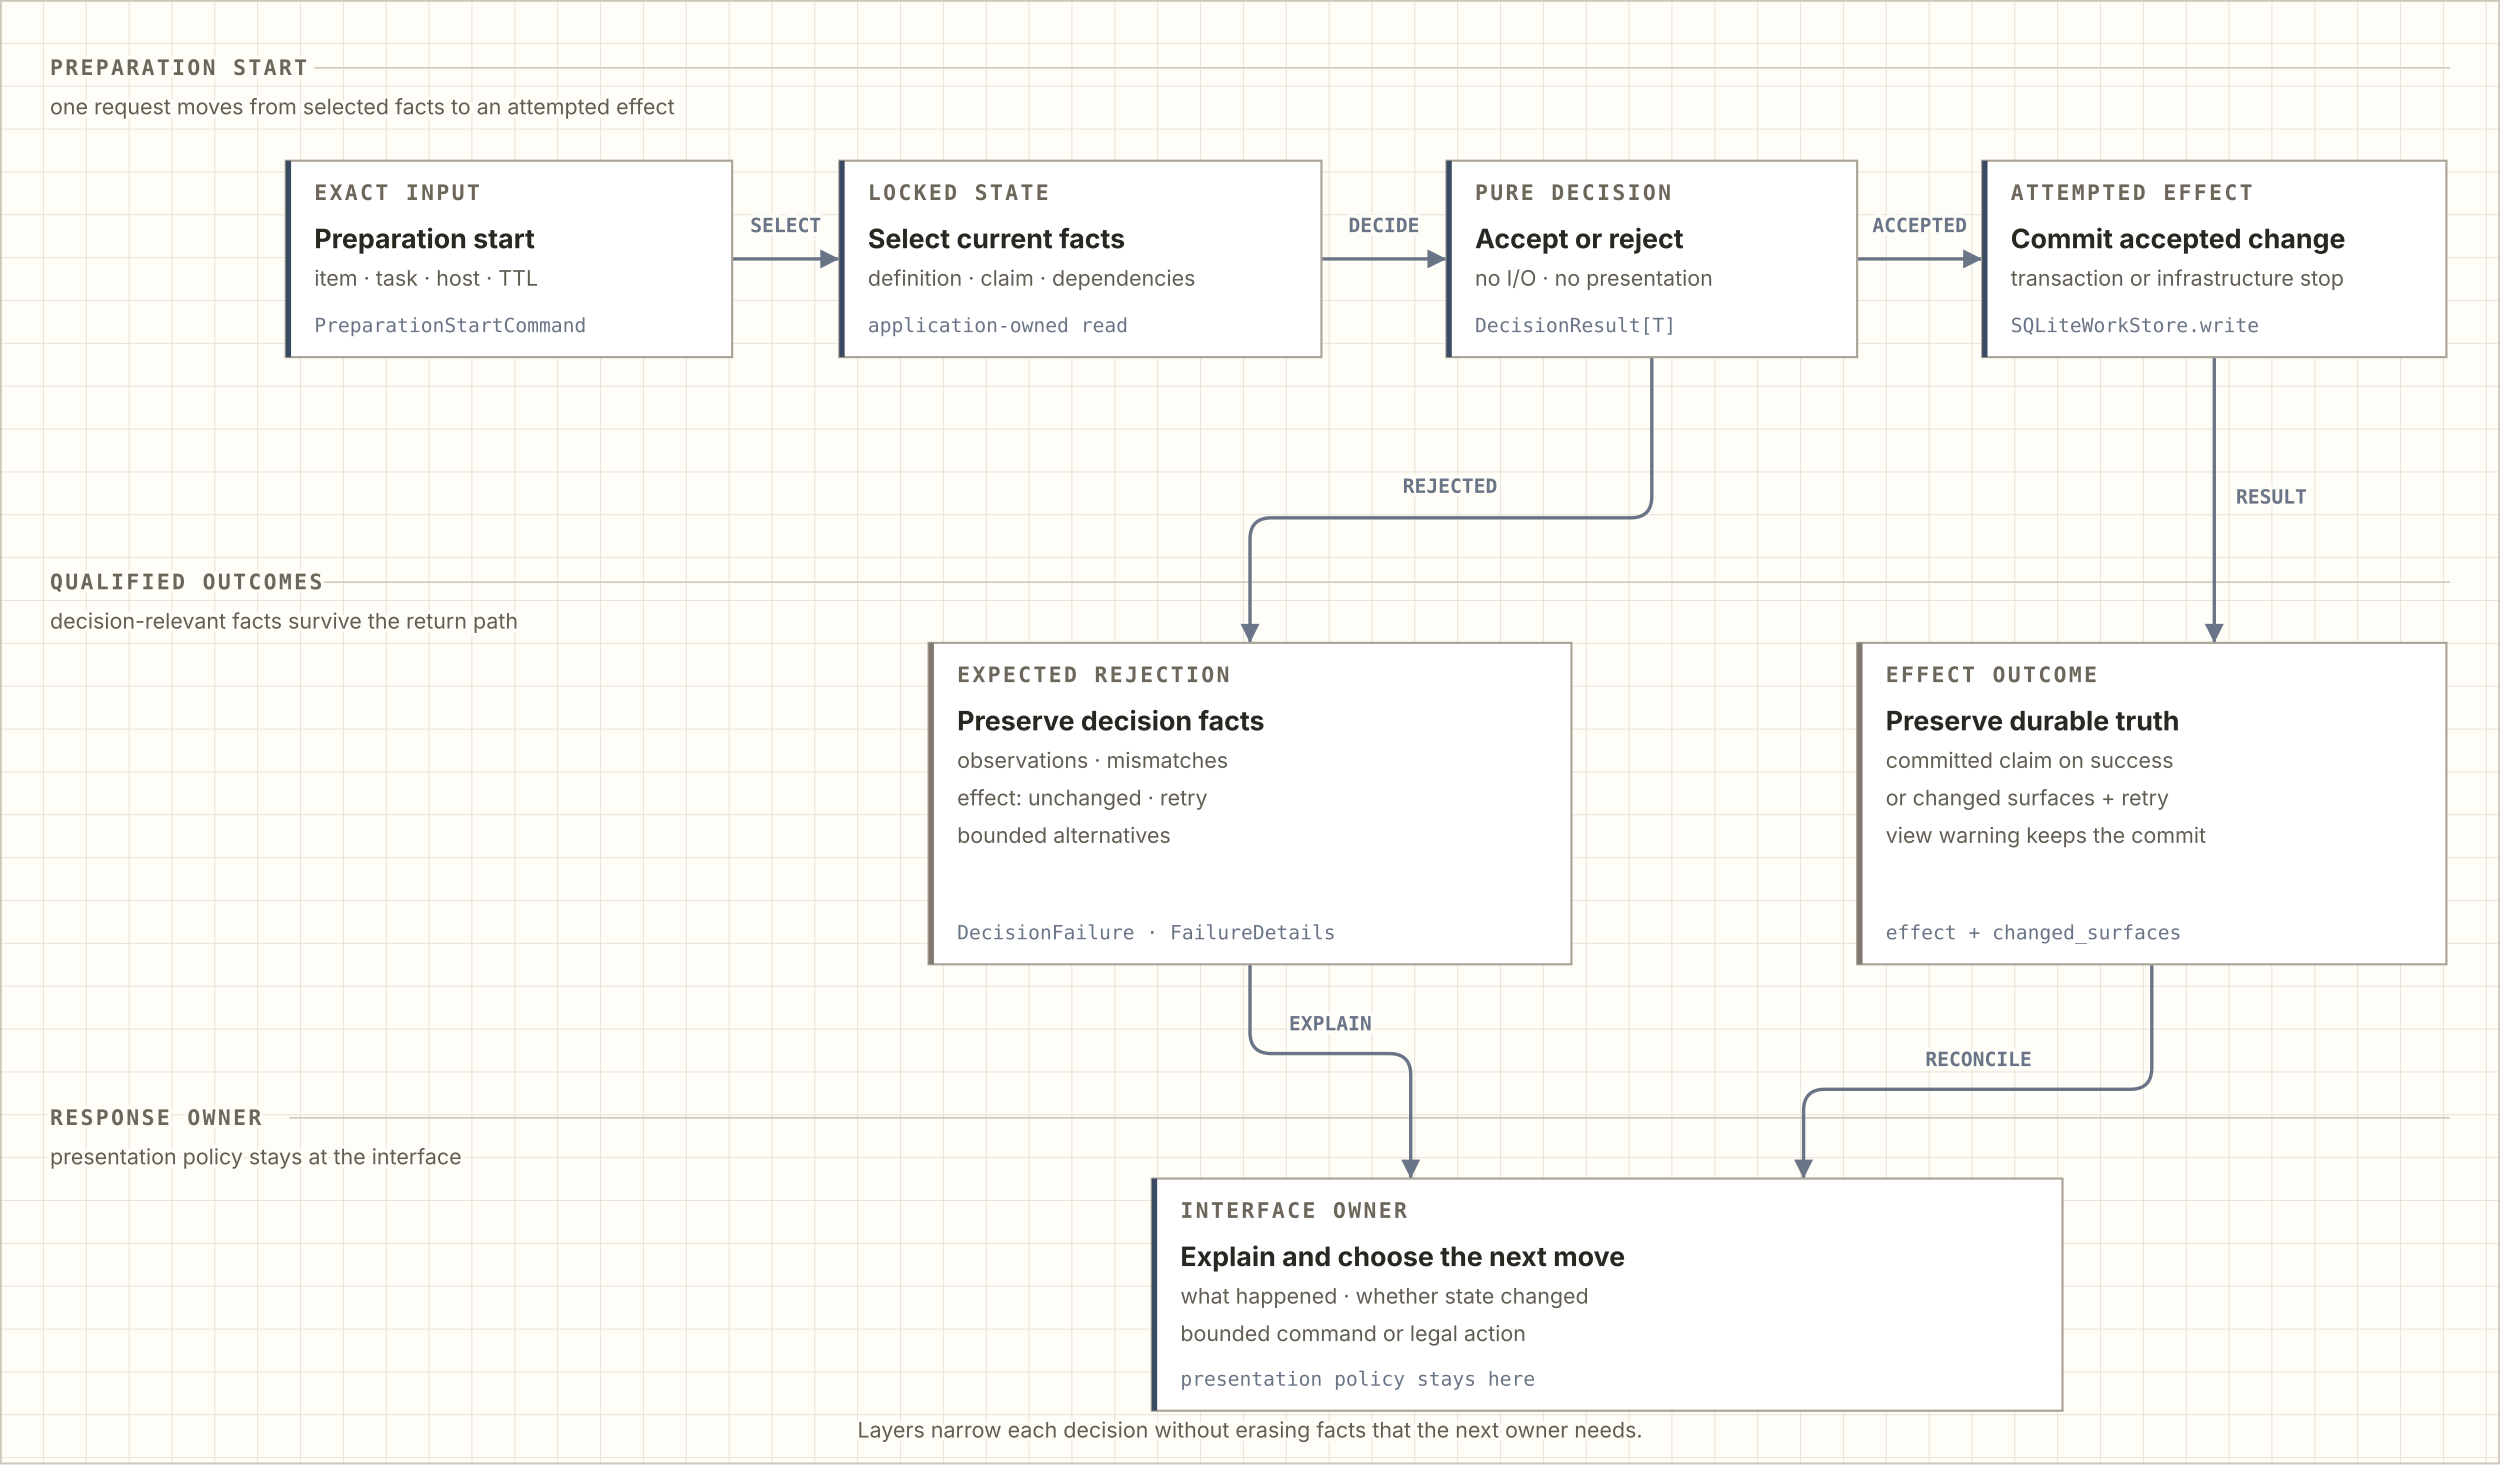
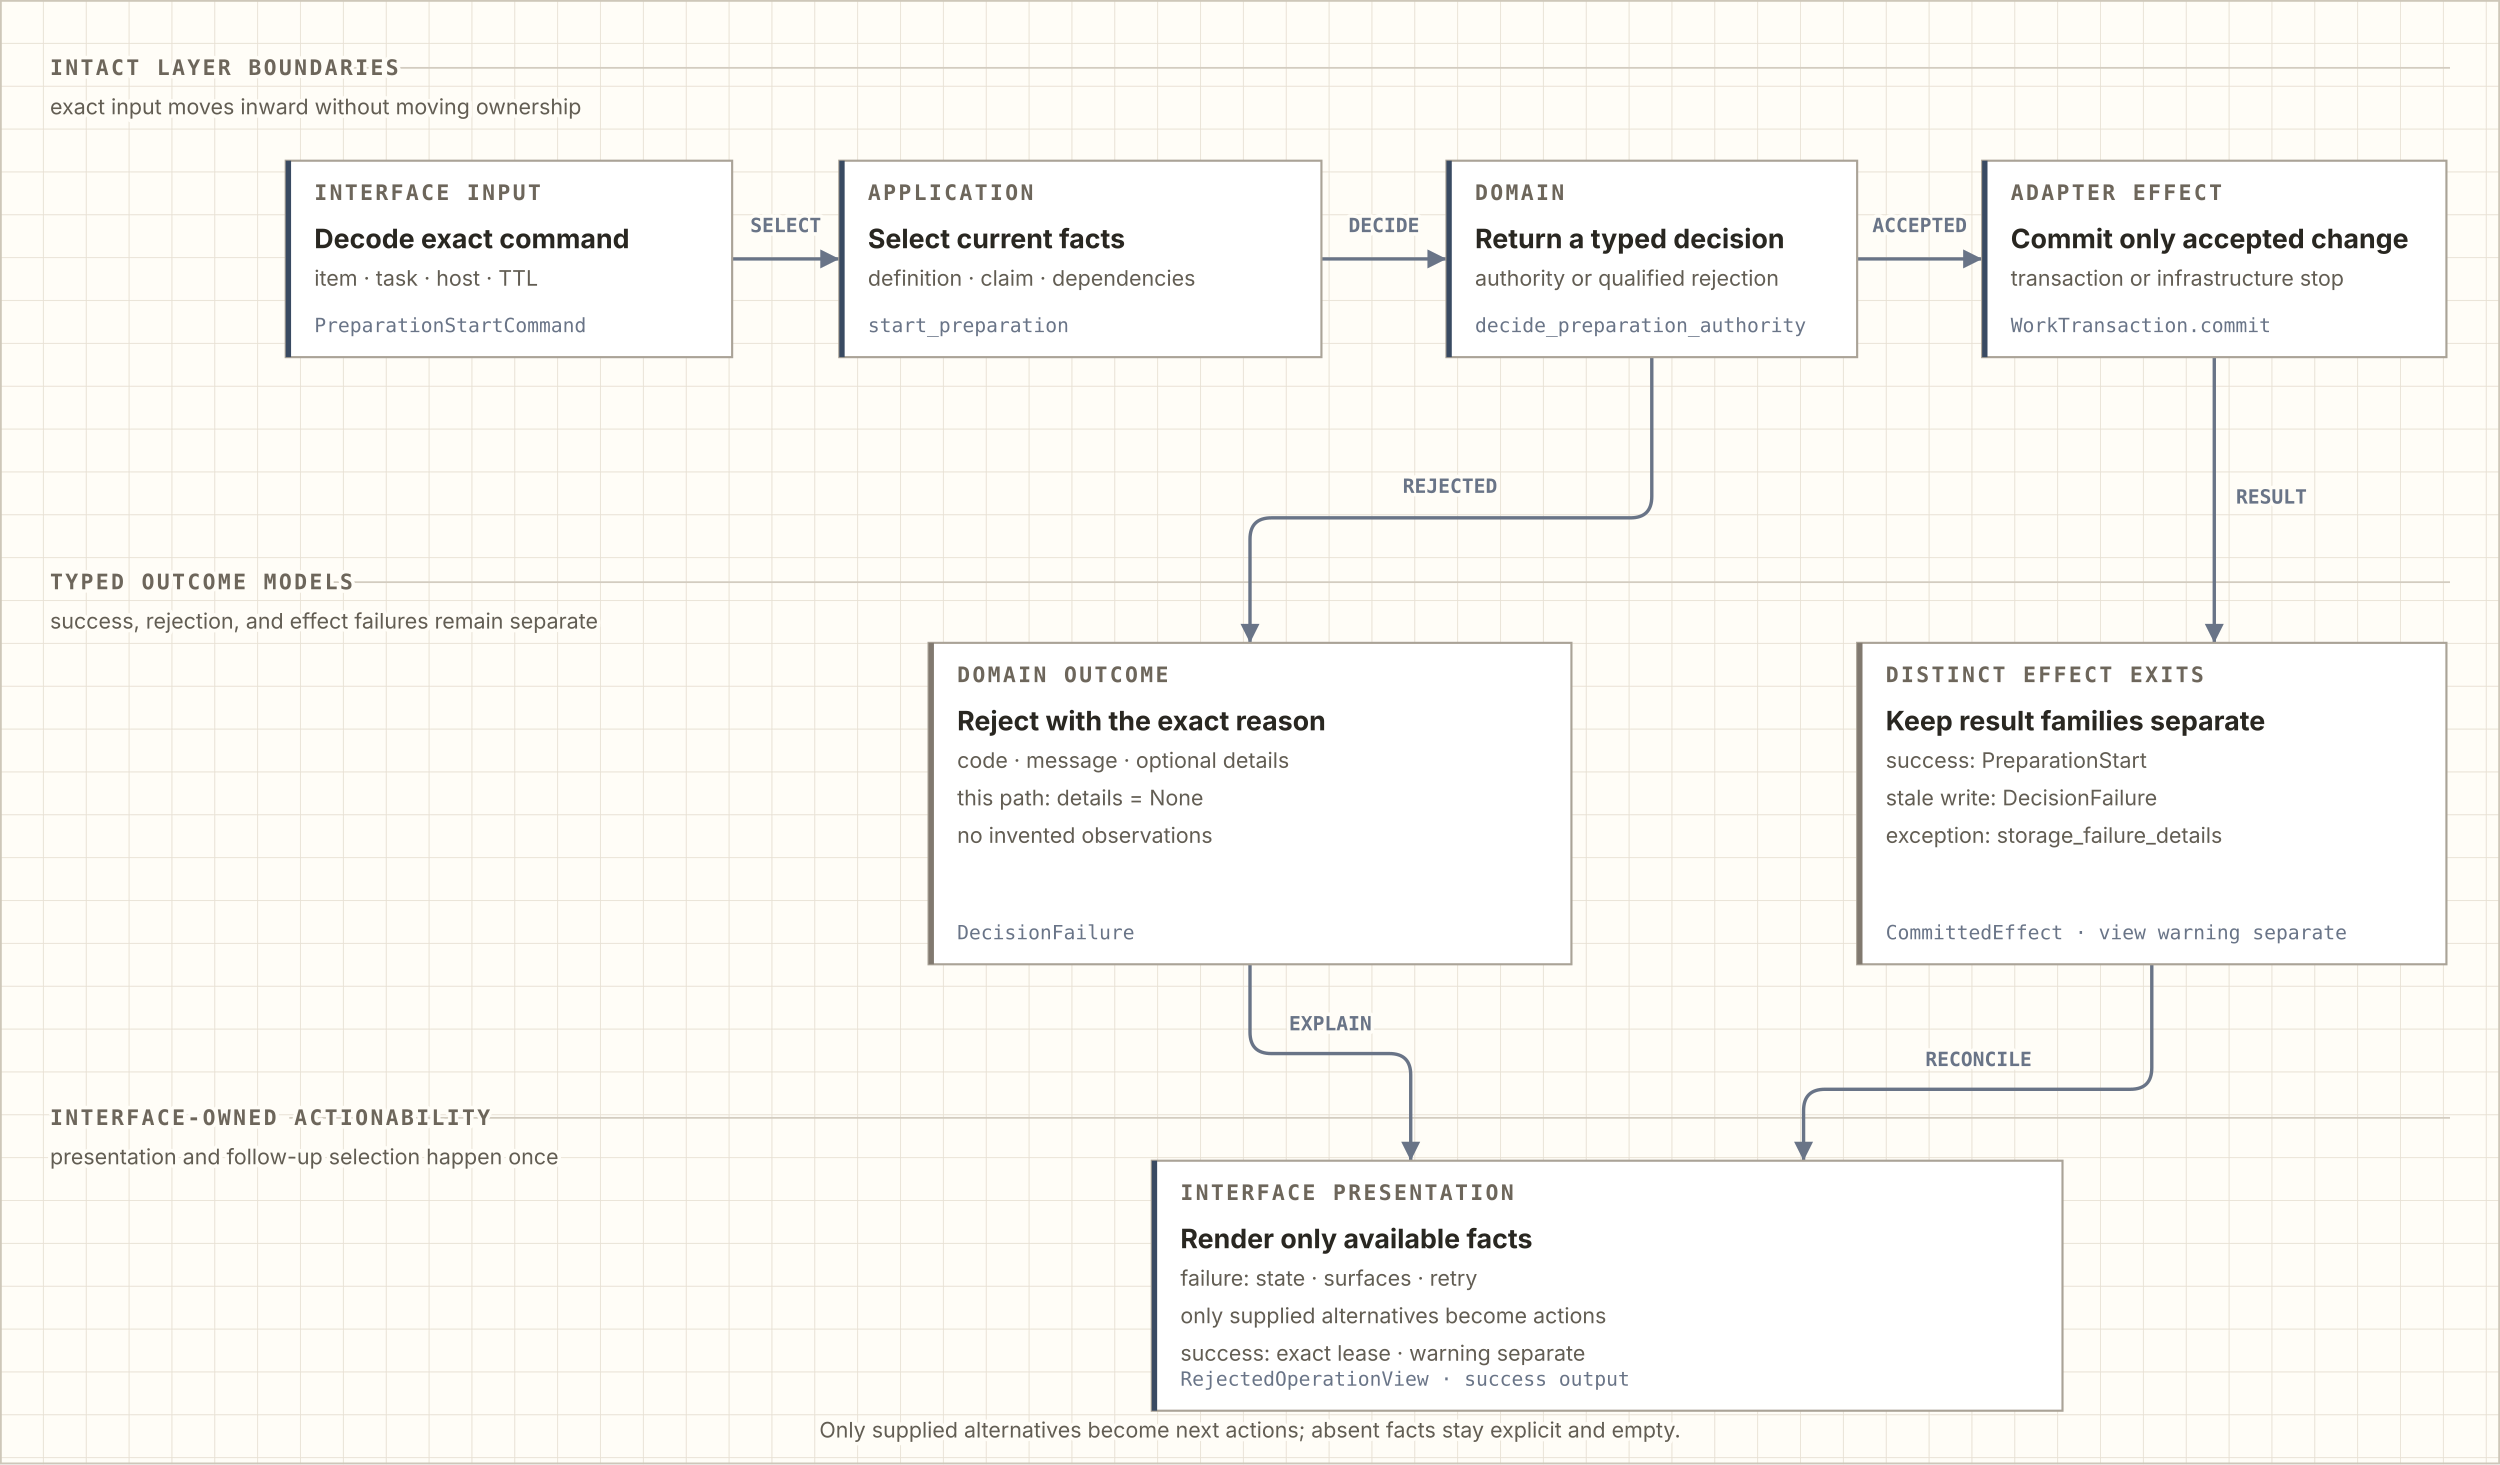
<svg xmlns="http://www.w3.org/2000/svg" role="img" aria-labelledby="title description" viewBox="0 0 1400 820">
  <defs>
    <pattern id="grid" width="24" height="24" patternUnits="userSpaceOnUse">
      <path d="M24 0H0V24" fill="none" stroke="#e8e1d5" stroke-width="1" />
    </pattern>
    <marker id="arrow" viewBox="0 0 10 10" refX="9" refY="5" markerWidth="7" markerHeight="7" orient="auto">
      <path d="M1 1L9 5L1 9Z" fill="#697487" />
    </marker>
    <style>
      text { font-family: ui-sans-serif, system-ui, -apple-system, BlinkMacSystemFont, "Segoe UI", sans-serif; fill: #292721; }
      .section-label, .box-label, .box-meta, .connector-label, .note-meta { font-family: ui-monospace, SFMono-Regular, Menlo, monospace; }
      .section-label, .box-label { font-size: 12px; font-weight: 700; letter-spacing: 0.11em; fill: #6d665b; }
      .section-subtitle { font-size: 12px; fill: #625d53; }
      .guide { stroke: #d3ccc0; stroke-width: 1; }
      .connector { fill: none; stroke: #697487; stroke-width: 1.9; stroke-linecap: round; }
      .connector-label { font-size: 11px; font-weight: 700; fill: #697487; }
      .box { fill: #fff; stroke: #aaa397; stroke-width: 1.2; }
      .box-title { font-size: 15px; font-weight: 700; }
      .box-body { font-size: 12px; fill: #625d53; }
      .box-meta { font-size: 11px; fill: #697487; }
      .note { fill: #625d53; }
      .note-meta { font-weight: 700; letter-spacing: 0.08em; fill: #6d665b; }
      .canvas-text { paint-order: stroke fill; stroke: #fffdf7; stroke-width: 4px; stroke-linejoin: round; }
    </style>
  </defs>
  <rect width="1400" height="820" fill="#fffdf7" />
  <rect width="1400" height="820" fill="url(#grid)" />
  <rect x="0.5" y="0.5" width="1399" height="819" fill="none" stroke="#cec7b9" />
  <line x1="176" y1="38" x2="1372" y2="38" class="guide" />
  <line x1="170" y1="326" x2="1372" y2="326" class="guide" />
  <line x1="162" y1="626" x2="1372" y2="626" class="guide" />
  <path d="M410 145L470 145" class="connector" marker-end="url(#arrow)" />
  <path d="M740 145L810 145" class="connector" marker-end="url(#arrow)" />
  <path d="M1040 145L1110 145" class="connector" marker-end="url(#arrow)" />
  <path d="M925 200L925 278Q925 290 913 290L712 290Q700 290 700 302L700 360" class="connector" marker-end="url(#arrow)" />
  <path d="M1240 200L1240 360" class="connector" marker-end="url(#arrow)" />
-   <path d="M700 540L700 578Q700 590 712 590L778 590Q790 590 790 602L790 660" class="connector" marker-end="url(#arrow)" />
-   <path d="M1205 540L1205 598Q1205 610 1193 610L1022 610Q1010 610 1010 622L1010 660" class="connector" marker-end="url(#arrow)" />
+   <path d="M700 540L700 578Q700 590 712 590L778 590Q790 590 790 602L790 650" class="connector" marker-end="url(#arrow)" />
+   <path d="M1205 540L1205 598Q1205 610 1193 610L1022 610Q1010 610 1010 622L1010 650" class="connector" marker-end="url(#arrow)" />
  <rect x="160" y="90" width="250" height="110" class="box" />
  <rect x="160" y="90" width="3" height="110" fill="#394a62" />
  <rect x="470" y="90" width="270" height="110" class="box" />
  <rect x="470" y="90" width="3" height="110" fill="#394a62" />
  <rect x="810" y="90" width="230" height="110" class="box" />
  <rect x="810" y="90" width="3" height="110" fill="#394a62" />
  <rect x="1110" y="90" width="260" height="110" class="box" />
  <rect x="1110" y="90" width="3" height="110" fill="#394a62" />
  <rect x="520" y="360" width="360" height="180" class="box" />
  <rect x="520" y="360" width="3" height="180" fill="#81796f" />
  <rect x="1040" y="360" width="330" height="180" class="box" />
  <rect x="1040" y="360" width="3" height="180" fill="#81796f" />
-   <rect x="645" y="660" width="510" height="130" class="box" />
-   <rect x="645" y="660" width="3" height="130" fill="#394a62" />
-   <text x="28" y="42" class="section-label canvas-text">PREPARATION START</text>
-   <text x="28" y="64" class="section-subtitle canvas-text">one request moves from selected facts to an attempted effect</text>
-   <text x="28" y="330" class="section-label canvas-text">QUALIFIED OUTCOMES</text>
-   <text x="28" y="352" class="section-subtitle canvas-text">decision-relevant facts survive the return path</text>
-   <text x="28" y="630" class="section-label canvas-text">RESPONSE OWNER</text>
-   <text x="28" y="652" class="section-subtitle canvas-text">presentation policy stays at the interface</text>
+   <rect x="645" y="650" width="510" height="140" class="box" />
+   <rect x="645" y="650" width="3" height="140" fill="#394a62" />
+   <text x="28" y="42" class="section-label canvas-text">INTACT LAYER BOUNDARIES</text>
+   <text x="28" y="64" class="section-subtitle canvas-text">exact input moves inward without moving ownership</text>
+   <text x="28" y="330" class="section-label canvas-text">TYPED OUTCOME MODELS</text>
+   <text x="28" y="352" class="section-subtitle canvas-text">success, rejection, and effect failures remain separate</text>
+   <text x="28" y="630" class="section-label canvas-text">INTERFACE-OWNED ACTIONABILITY</text>
+   <text x="28" y="652" class="section-subtitle canvas-text">presentation and follow-up selection happen once</text>
  <text x="440" y="130" text-anchor="middle" class="connector-label canvas-text">SELECT</text>
  <text x="775" y="130" text-anchor="middle" class="connector-label canvas-text">DECIDE</text>
  <text x="1075" y="130" text-anchor="middle" class="connector-label canvas-text">ACCEPTED</text>
  <text x="812" y="276" text-anchor="middle" class="connector-label canvas-text">REJECTED</text>
  <text x="1272" y="282" text-anchor="middle" class="connector-label canvas-text">RESULT</text>
  <text x="745" y="577" text-anchor="middle" class="connector-label canvas-text">EXPLAIN</text>
  <text x="1108" y="597" text-anchor="middle" class="connector-label canvas-text">RECONCILE</text>
-   <text x="176" y="112" class="box-label">EXACT INPUT</text>
-   <text x="176" y="139" class="box-title">Preparation start</text>
+   <text x="176" y="112" class="box-label">INTERFACE INPUT</text>
+   <text x="176" y="139" class="box-title">Decode exact command</text>
  <text x="176" y="160" class="box-body">item · task · host · TTL</text>
  <text x="176" y="186" class="box-meta">PreparationStartCommand</text>
-   <text x="486" y="112" class="box-label">LOCKED STATE</text>
+   <text x="486" y="112" class="box-label">APPLICATION</text>
  <text x="486" y="139" class="box-title">Select current facts</text>
  <text x="486" y="160" class="box-body">definition · claim · dependencies</text>
-   <text x="486" y="186" class="box-meta">application-owned read</text>
-   <text x="826" y="112" class="box-label">PURE DECISION</text>
-   <text x="826" y="139" class="box-title">Accept or reject</text>
-   <text x="826" y="160" class="box-body">no I/O · no presentation</text>
-   <text x="826" y="186" class="box-meta">DecisionResult[T]</text>
-   <text x="1126" y="112" class="box-label">ATTEMPTED EFFECT</text>
-   <text x="1126" y="139" class="box-title">Commit accepted change</text>
+   <text x="486" y="186" class="box-meta">start_preparation</text>
+   <text x="826" y="112" class="box-label">DOMAIN</text>
+   <text x="826" y="139" class="box-title">Return a typed decision</text>
+   <text x="826" y="160" class="box-body">authority or qualified rejection</text>
+   <text x="826" y="186" class="box-meta">decide_preparation_authority</text>
+   <text x="1126" y="112" class="box-label">ADAPTER EFFECT</text>
+   <text x="1126" y="139" class="box-title">Commit only accepted change</text>
  <text x="1126" y="160" class="box-body">transaction or infrastructure stop</text>
-   <text x="1126" y="186" class="box-meta">SQLiteWorkStore.write</text>
-   <text x="536" y="382" class="box-label">EXPECTED REJECTION</text>
-   <text x="536" y="409" class="box-title">Preserve decision facts</text>
-   <text x="536" y="430" class="box-body">observations · mismatches</text>
-   <text x="536" y="451" class="box-body">effect: unchanged · retry</text>
-   <text x="536" y="472" class="box-body">bounded alternatives</text>
-   <text x="536" y="526" class="box-meta">DecisionFailure · FailureDetails</text>
-   <text x="1056" y="382" class="box-label">EFFECT OUTCOME</text>
-   <text x="1056" y="409" class="box-title">Preserve durable truth</text>
-   <text x="1056" y="430" class="box-body">committed claim on success</text>
-   <text x="1056" y="451" class="box-body">or changed surfaces + retry</text>
-   <text x="1056" y="472" class="box-body">view warning keeps the commit</text>
-   <text x="1056" y="526" class="box-meta">effect + changed_surfaces</text>
-   <text x="661" y="682" class="box-label">INTERFACE OWNER</text>
-   <text x="661" y="709" class="box-title">Explain and choose the next move</text>
-   <text x="661" y="730" class="box-body">what happened · whether state changed</text>
-   <text x="661" y="751" class="box-body">bounded command or legal action</text>
-   <text x="661" y="776" class="box-meta">presentation policy stays here</text>
-   <text x="700" y="805" text-anchor="middle" font-size="12" class="note canvas-text">Layers narrow each decision without erasing facts that the next owner needs.</text>
+   <text x="1126" y="186" class="box-meta">WorkTransaction.commit</text>
+   <text x="536" y="382" class="box-label">DOMAIN OUTCOME</text>
+   <text x="536" y="409" class="box-title">Reject with the exact reason</text>
+   <text x="536" y="430" class="box-body">code · message · optional details</text>
+   <text x="536" y="451" class="box-body">this path: details = None</text>
+   <text x="536" y="472" class="box-body">no invented observations</text>
+   <text x="536" y="526" class="box-meta">DecisionFailure</text>
+   <text x="1056" y="382" class="box-label">DISTINCT EFFECT EXITS</text>
+   <text x="1056" y="409" class="box-title">Keep result families separate</text>
+   <text x="1056" y="430" class="box-body">success: PreparationStart</text>
+   <text x="1056" y="451" class="box-body">stale write: DecisionFailure</text>
+   <text x="1056" y="472" class="box-body">exception: storage_failure_details</text>
+   <text x="1056" y="526" class="box-meta">CommittedEffect · view warning separate</text>
+   <text x="661" y="672" class="box-label">INTERFACE PRESENTATION</text>
+   <text x="661" y="699" class="box-title">Render only available facts</text>
+   <text x="661" y="720" class="box-body">failure: state · surfaces · retry</text>
+   <text x="661" y="741" class="box-body">only supplied alternatives become actions</text>
+   <text x="661" y="762" class="box-body">success: exact lease · warning separate</text>
+   <text x="661" y="776" class="box-meta">RejectedOperationView · success output</text>
+   <text x="700" y="805" text-anchor="middle" font-size="12" class="note canvas-text">Only supplied alternatives become next actions; absent facts stay explicit and empty.</text>
</svg>
